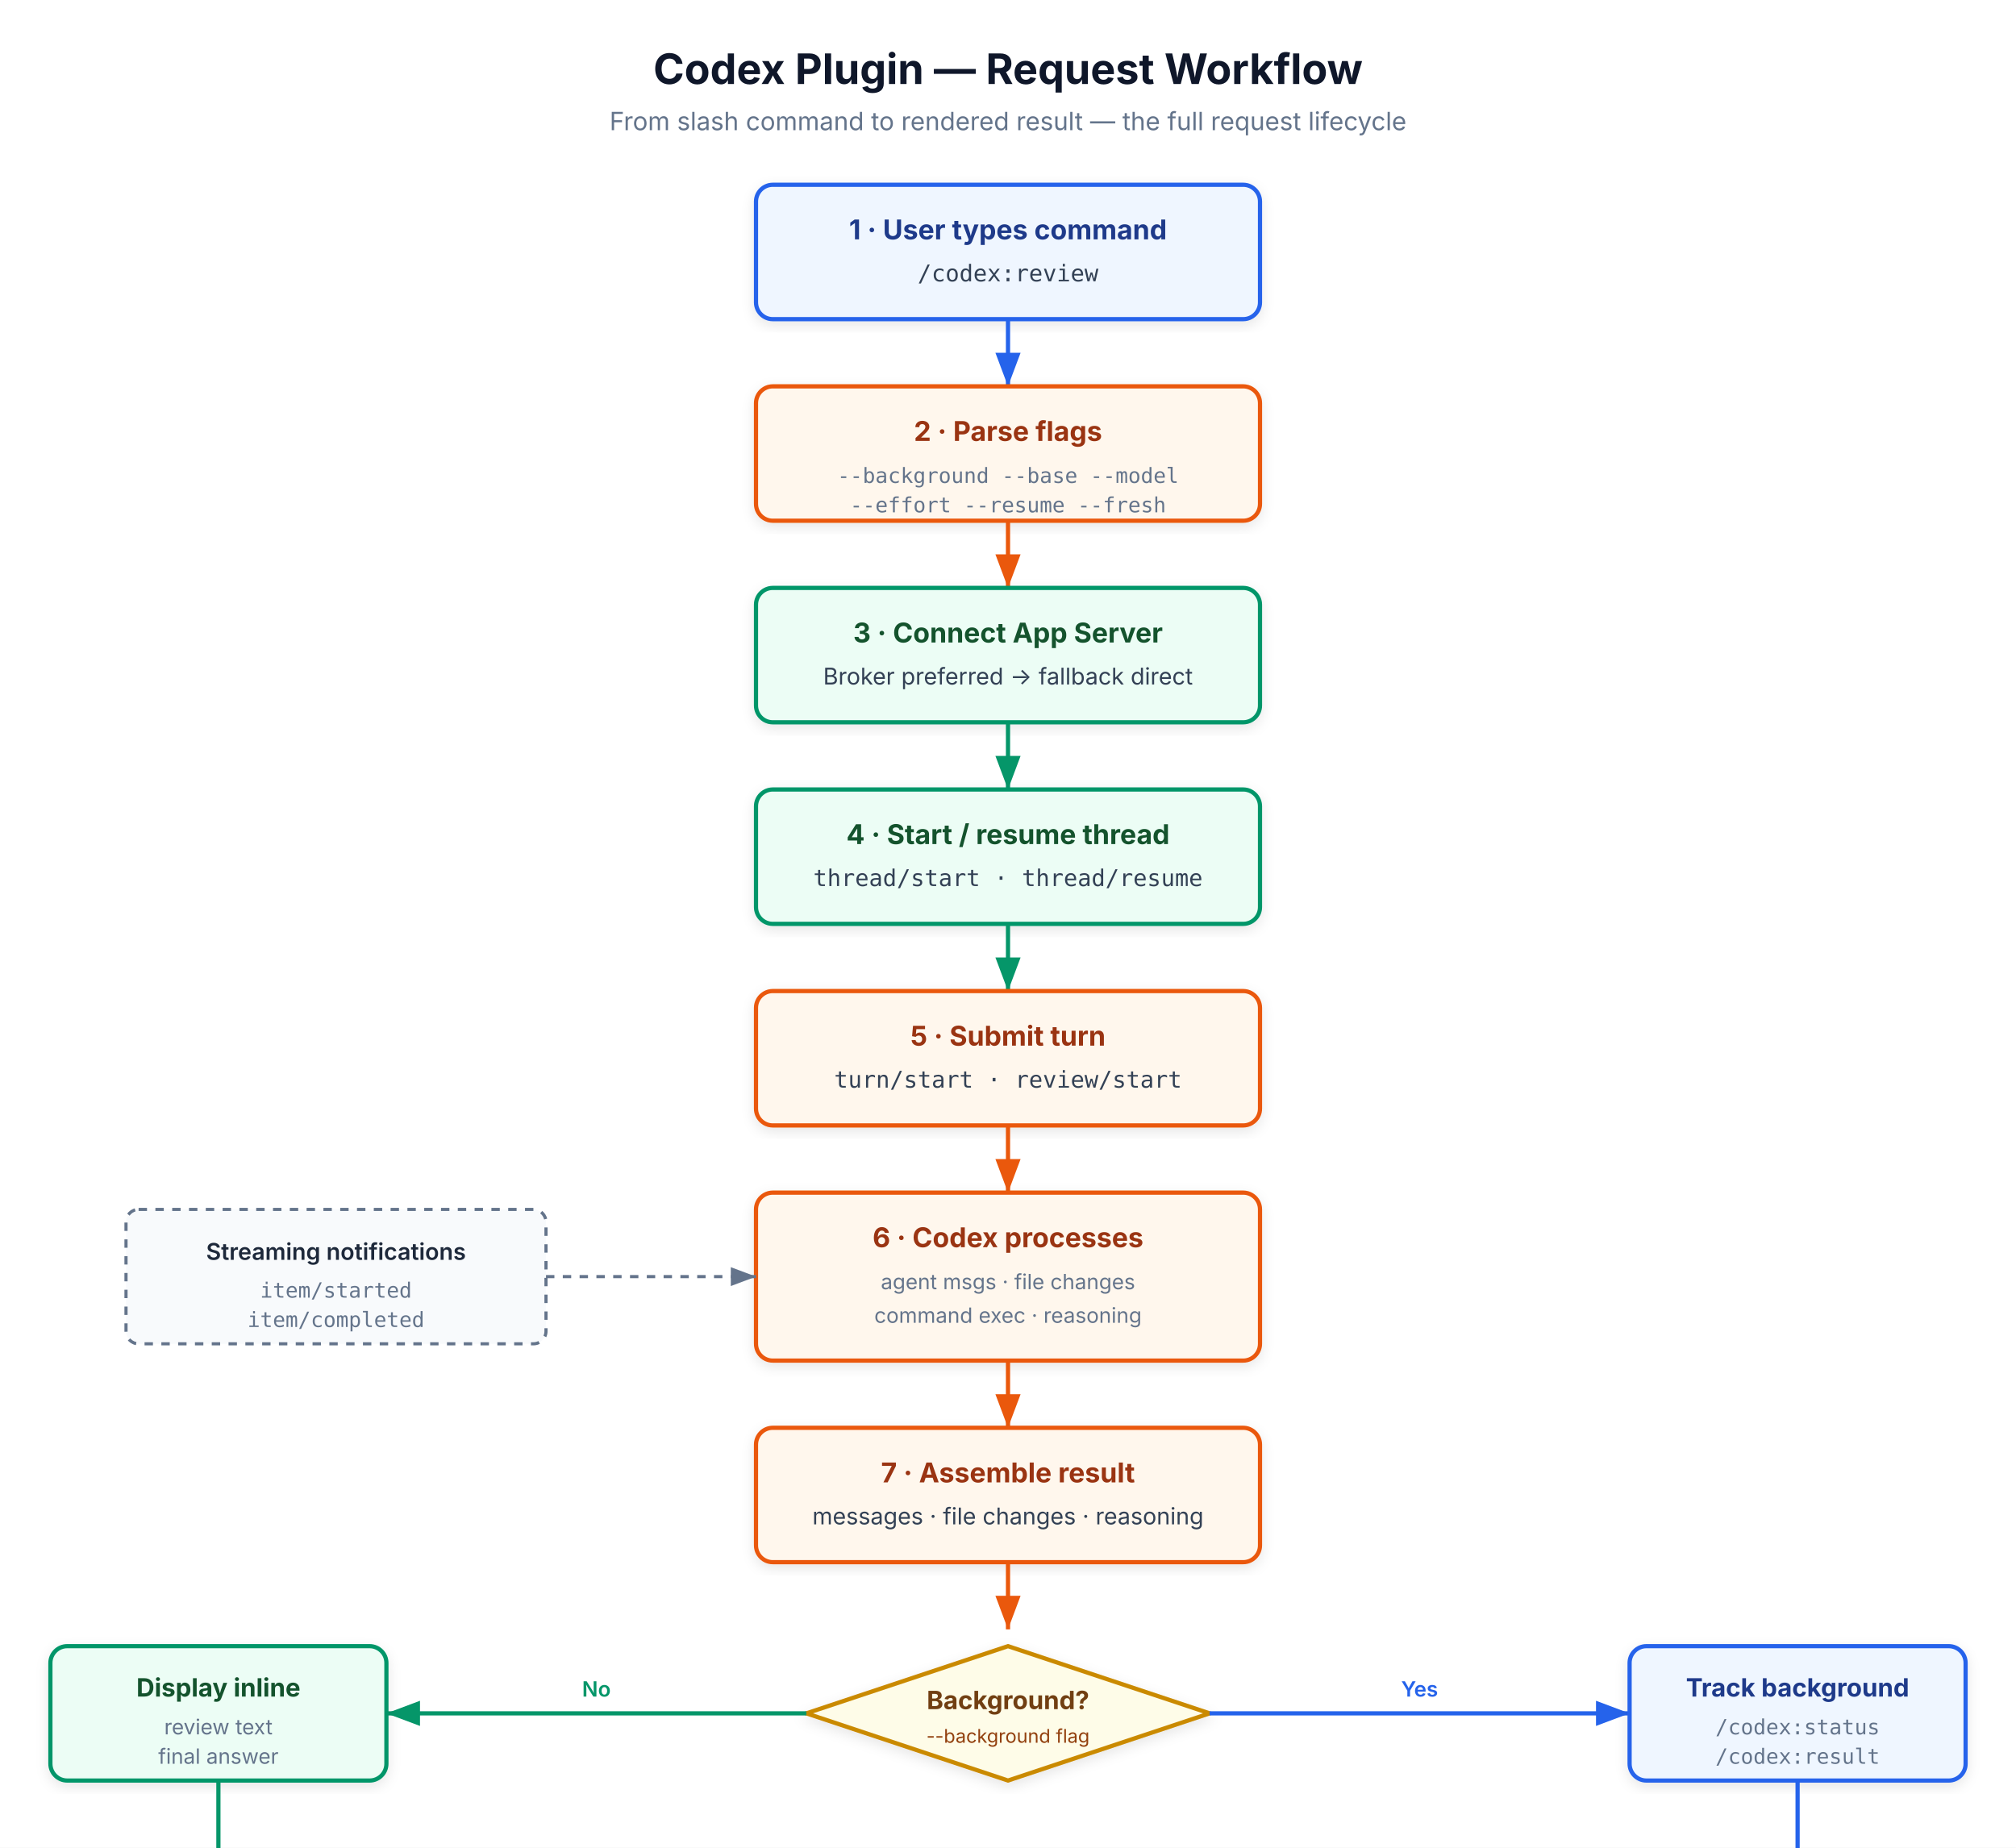
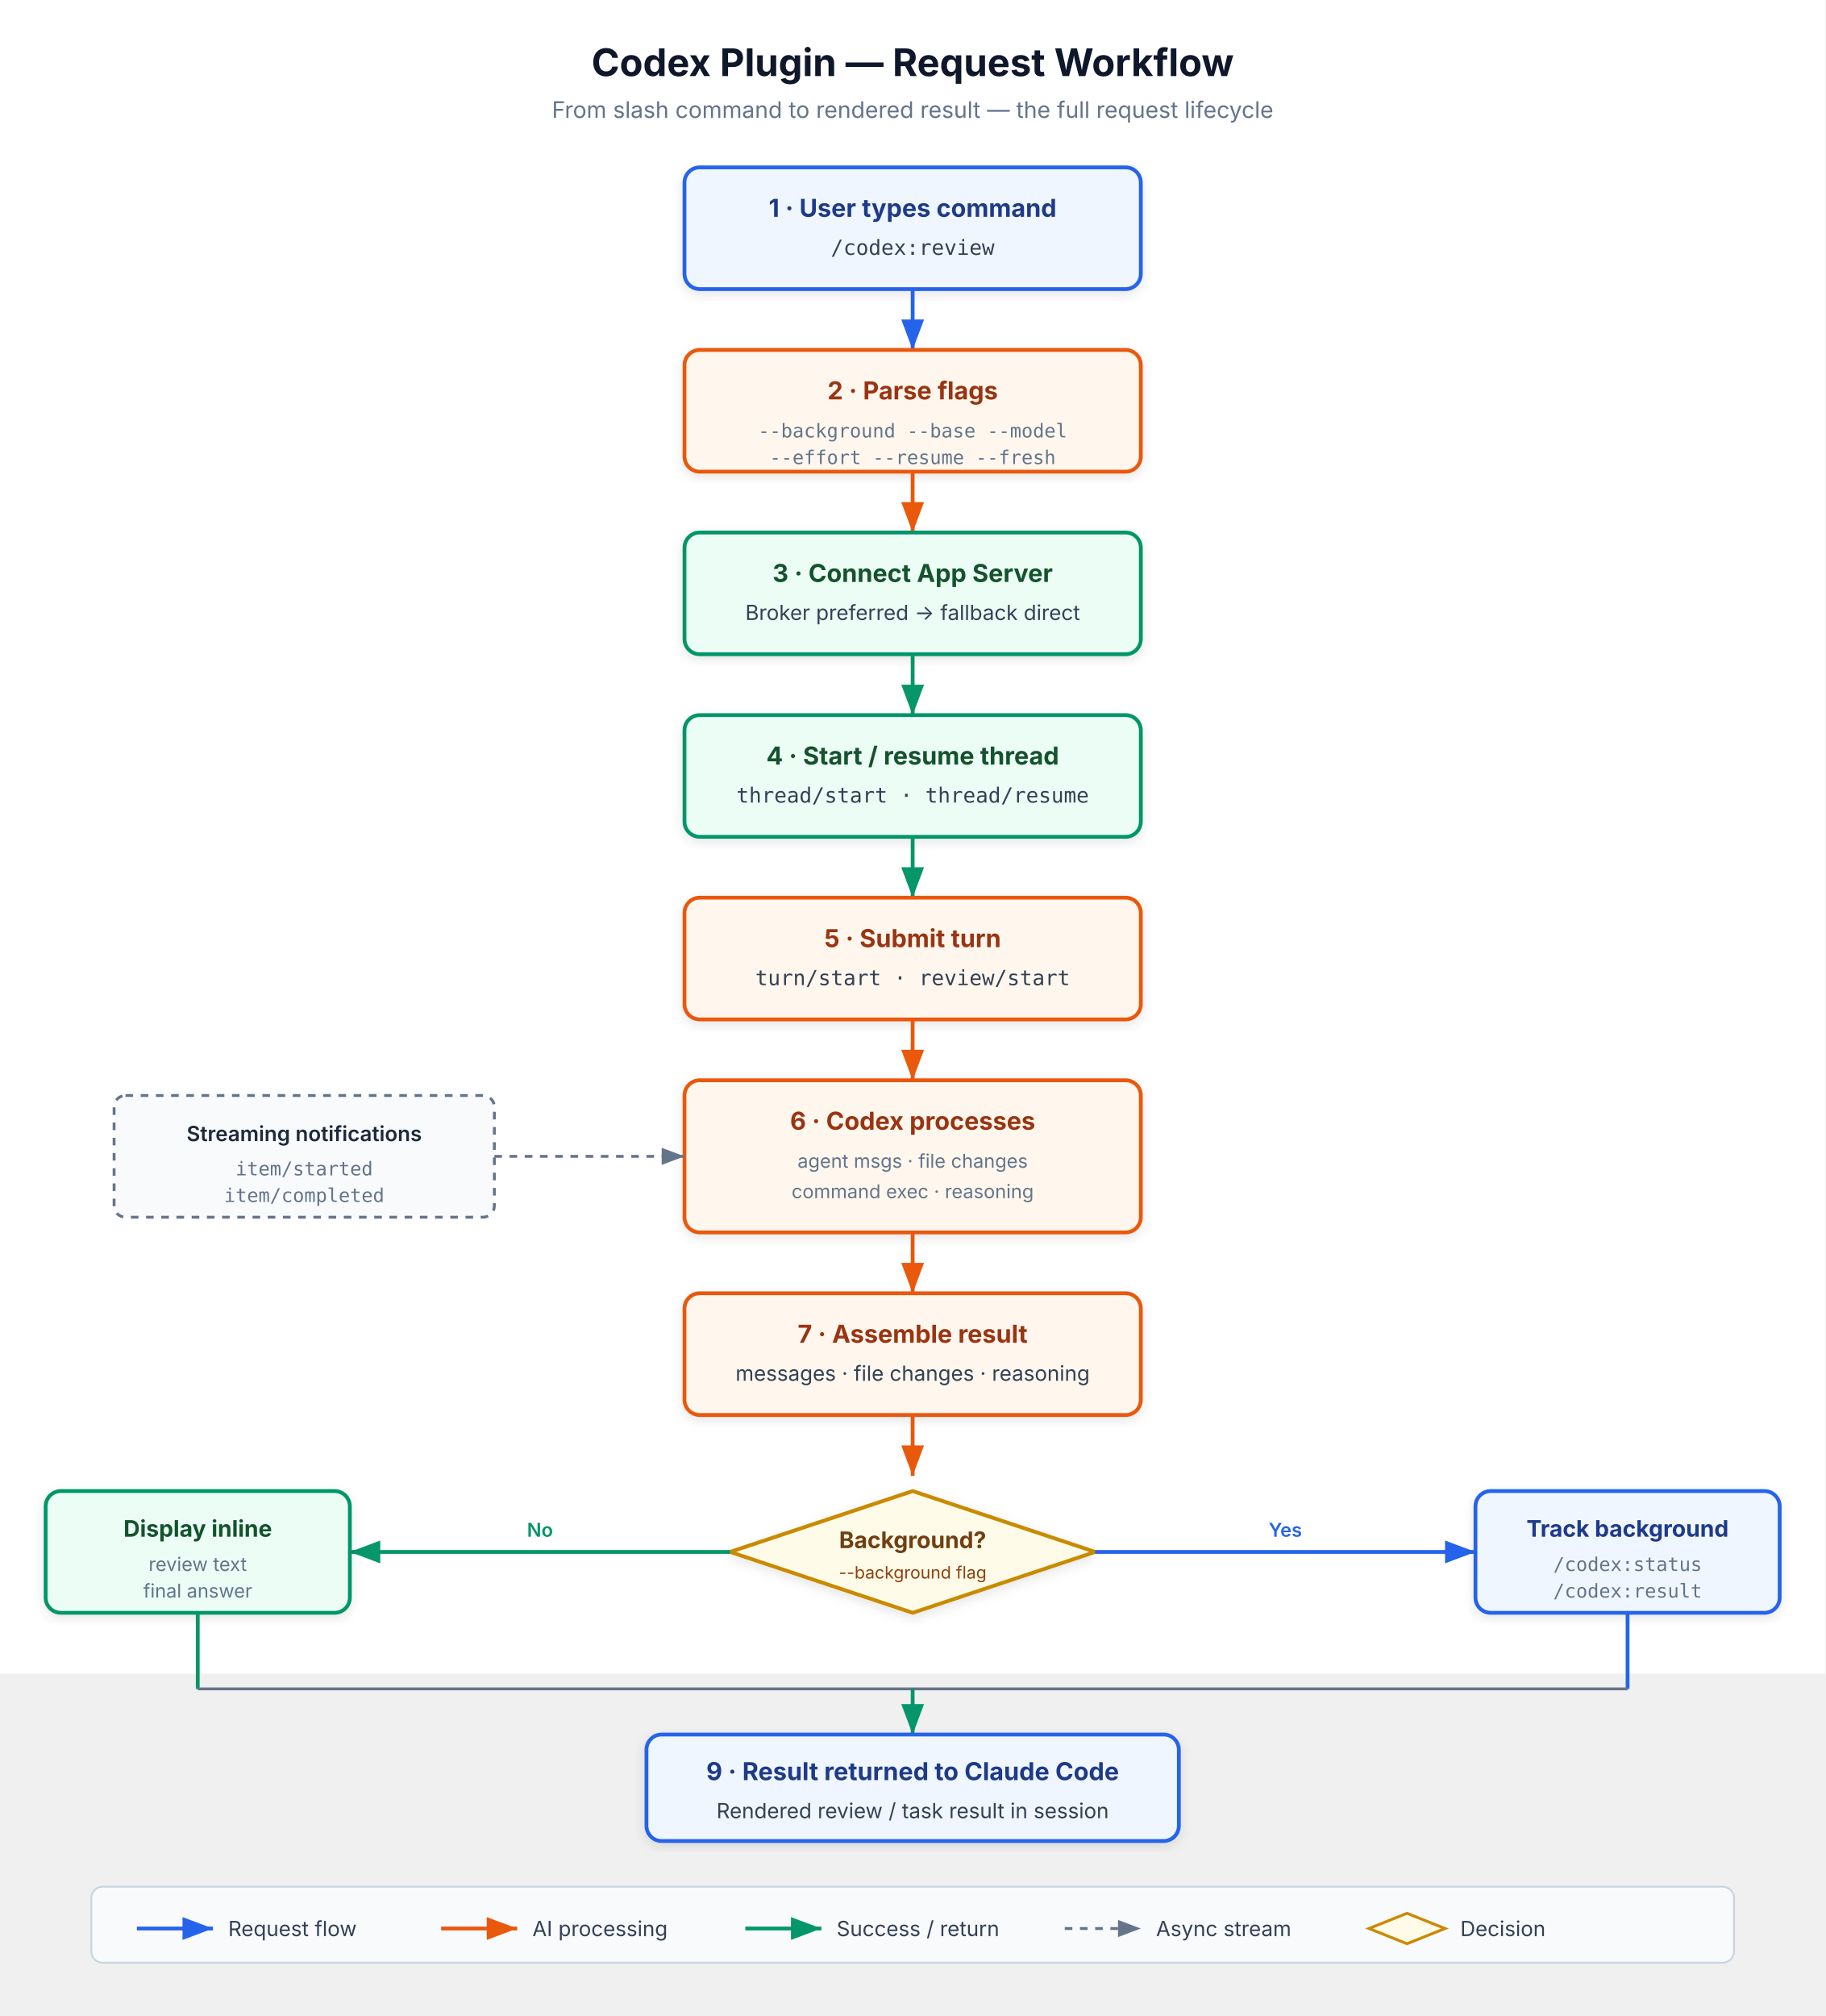
- <svg xmlns="http://www.w3.org/2000/svg" viewBox="0 0 960 880" font-family="Inter, system-ui, -apple-system, sans-serif">
+ <svg xmlns="http://www.w3.org/2000/svg" viewBox="0 0 960 1060" font-family="Inter, system-ui, -apple-system, sans-serif">
  <defs>
    <filter id="shadow" x="-10%" y="-10%" width="120%" height="120%">
      <feDropShadow dx="0" dy="2" stdDeviation="3" flood-opacity="0.10" />
    </filter>
    <marker id="arrow-blue" markerWidth="8" markerHeight="6" refX="8" refY="3" orient="auto">
      <path d="M0,0 L0,6 L8,3 z" fill="#2563eb" />
    </marker>
    <marker id="arrow-green" markerWidth="8" markerHeight="6" refX="8" refY="3" orient="auto">
      <path d="M0,0 L0,6 L8,3 z" fill="#059669" />
    </marker>
    <marker id="arrow-orange" markerWidth="8" markerHeight="6" refX="8" refY="3" orient="auto">
      <path d="M0,0 L0,6 L8,3 z" fill="#ea580c" />
    </marker>
    <marker id="arrow-red" markerWidth="8" markerHeight="6" refX="8" refY="3" orient="auto">
      <path d="M0,0 L0,6 L8,3 z" fill="#dc2626" />
    </marker>
    <marker id="arrow-gray" markerWidth="8" markerHeight="6" refX="8" refY="3" orient="auto">
      <path d="M0,0 L0,6 L8,3 z" fill="#64748b" />
    </marker>
    <marker id="arrow-purple" markerWidth="8" markerHeight="6" refX="8" refY="3" orient="auto">
      <path d="M0,0 L0,6 L8,3 z" fill="#7c3aed" />
    </marker>
  </defs>
  <rect width="960" height="880" fill="#ffffff" />
  <text x="480" y="40" text-anchor="middle" font-size="20" font-weight="700" fill="#0f172a">Codex Plugin — Request Workflow</text>
  <text x="480" y="62" text-anchor="middle" font-size="12" fill="#64748b">From slash command to rendered result — the full request lifecycle</text>
  <rect x="360" y="88" width="240" height="64" rx="8" fill="#eff6ff" stroke="#2563eb" stroke-width="2" filter="url(#shadow)" />
  <text x="480" y="114" text-anchor="middle" font-size="13" font-weight="700" fill="#1e3a8a">1 · User types command</text>
  <text x="480" y="134" text-anchor="middle" font-size="11" fill="#334155" font-family="JetBrains Mono, Fira Code, monospace">/codex:review</text>
  <line x1="480" y1="152" x2="480" y2="184" stroke="#2563eb" stroke-width="2" marker-end="url(#arrow-blue)" />
  <rect x="360" y="184" width="240" height="64" rx="8" fill="#fff7ed" stroke="#ea580c" stroke-width="2" filter="url(#shadow)" />
  <text x="480" y="210" text-anchor="middle" font-size="13" font-weight="700" fill="#9a3412">2 · Parse flags</text>
  <text x="480" y="230" text-anchor="middle" font-size="10" fill="#64748b" font-family="JetBrains Mono, Fira Code, monospace">--background --base --model</text>
  <text x="480" y="244" text-anchor="middle" font-size="10" fill="#64748b" font-family="JetBrains Mono, Fira Code, monospace">--effort --resume --fresh</text>
  <line x1="480" y1="248" x2="480" y2="280" stroke="#ea580c" stroke-width="2" marker-end="url(#arrow-orange)" />
  <rect x="360" y="280" width="240" height="64" rx="8" fill="#ecfdf5" stroke="#059669" stroke-width="2" filter="url(#shadow)" />
  <text x="480" y="306" text-anchor="middle" font-size="13" font-weight="700" fill="#14532d">3 · Connect App Server</text>
  <text x="480" y="326" text-anchor="middle" font-size="11" fill="#334155">Broker preferred → fallback direct</text>
  <line x1="480" y1="344" x2="480" y2="376" stroke="#059669" stroke-width="2" marker-end="url(#arrow-green)" />
  <rect x="360" y="376" width="240" height="64" rx="8" fill="#ecfdf5" stroke="#059669" stroke-width="2" filter="url(#shadow)" />
  <text x="480" y="402" text-anchor="middle" font-size="13" font-weight="700" fill="#14532d">4 · Start / resume thread</text>
  <text x="480" y="422" text-anchor="middle" font-size="11" fill="#334155" font-family="JetBrains Mono, Fira Code, monospace">thread/start · thread/resume</text>
  <line x1="480" y1="440" x2="480" y2="472" stroke="#059669" stroke-width="2" marker-end="url(#arrow-green)" />
  <rect x="360" y="472" width="240" height="64" rx="8" fill="#fff7ed" stroke="#ea580c" stroke-width="2" filter="url(#shadow)" />
  <text x="480" y="498" text-anchor="middle" font-size="13" font-weight="700" fill="#9a3412">5 · Submit turn</text>
  <text x="480" y="518" text-anchor="middle" font-size="11" fill="#334155" font-family="JetBrains Mono, Fira Code, monospace">turn/start · review/start</text>
  <line x1="480" y1="536" x2="480" y2="568" stroke="#ea580c" stroke-width="2" marker-end="url(#arrow-orange)" />
  <rect x="360" y="568" width="240" height="80" rx="8" fill="#fff7ed" stroke="#ea580c" stroke-width="2" filter="url(#shadow)" />
  <text x="480" y="594" text-anchor="middle" font-size="13" font-weight="700" fill="#9a3412">6 · Codex processes</text>
  <text x="480" y="614" text-anchor="middle" font-size="10" fill="#64748b">agent msgs · file changes</text>
  <text x="480" y="630" text-anchor="middle" font-size="10" fill="#64748b">command exec · reasoning</text>
  <rect x="60" y="576" width="200" height="64" rx="6" fill="#f8fafc" stroke="#64748b" stroke-width="1.5" stroke-dasharray="4 4" />
  <text x="160" y="600" text-anchor="middle" font-size="11" font-weight="600" fill="#1e293b">Streaming notifications</text>
  <text x="160" y="618" text-anchor="middle" font-size="10" fill="#64748b" font-family="JetBrains Mono, Fira Code, monospace">item/started</text>
  <text x="160" y="632" text-anchor="middle" font-size="10" fill="#64748b" font-family="JetBrains Mono, Fira Code, monospace">item/completed</text>
  <line x1="260" y1="608" x2="360" y2="608" stroke="#64748b" stroke-width="1.5" stroke-dasharray="4 4" marker-end="url(#arrow-gray)" />
  <line x1="480" y1="648" x2="480" y2="680" stroke="#ea580c" stroke-width="2" marker-end="url(#arrow-orange)" />
  <rect x="360" y="680" width="240" height="64" rx="8" fill="#fff7ed" stroke="#ea580c" stroke-width="2" filter="url(#shadow)" />
  <text x="480" y="706" text-anchor="middle" font-size="13" font-weight="700" fill="#9a3412">7 · Assemble result</text>
  <text x="480" y="726" text-anchor="middle" font-size="11" fill="#334155">messages · file changes · reasoning</text>
  <line x1="480" y1="744" x2="480" y2="776" stroke="#ea580c" stroke-width="2" marker-end="url(#arrow-orange)" />
  <polygon points="480,784 576,816 480,848 384,816" fill="#fefce8" stroke="#ca8a04" stroke-width="2" filter="url(#shadow)" />
  <text x="480" y="814" text-anchor="middle" font-size="12" font-weight="700" fill="#713f12">Background?</text>
  <text x="480" y="830" text-anchor="middle" font-size="9" fill="#92400e">--background flag</text>
  <line x1="576" y1="816" x2="776" y2="816" stroke="#2563eb" stroke-width="2" marker-end="url(#arrow-blue)" />
  <text x="676" y="808" text-anchor="middle" font-size="10" font-weight="600" fill="#2563eb">Yes</text>
  <rect x="776" y="784" width="160" height="64" rx="8" fill="#eff6ff" stroke="#2563eb" stroke-width="2" filter="url(#shadow)" />
  <text x="856" y="808" text-anchor="middle" font-size="12" font-weight="700" fill="#1e3a8a">Track background</text>
  <text x="856" y="826" text-anchor="middle" font-size="10" fill="#64748b" font-family="JetBrains Mono, Fira Code, monospace">/codex:status</text>
  <text x="856" y="840" text-anchor="middle" font-size="10" fill="#64748b" font-family="JetBrains Mono, Fira Code, monospace">/codex:result</text>
  <line x1="384" y1="816" x2="184" y2="816" stroke="#059669" stroke-width="2" marker-end="url(#arrow-green)" />
  <text x="284" y="808" text-anchor="middle" font-size="10" font-weight="600" fill="#059669">No</text>
  <rect x="24" y="784" width="160" height="64" rx="8" fill="#ecfdf5" stroke="#059669" stroke-width="2" filter="url(#shadow)" />
  <text x="104" y="808" text-anchor="middle" font-size="12" font-weight="700" fill="#14532d">Display inline</text>
  <text x="104" y="826" text-anchor="middle" font-size="10" fill="#64748b">review text</text>
  <text x="104" y="840" text-anchor="middle" font-size="10" fill="#64748b">final answer</text>
  <line x1="104" y1="848" x2="104" y2="888" stroke="#059669" stroke-width="2" />
  <line x1="856" y1="848" x2="856" y2="888" stroke="#2563eb" stroke-width="2" />
  <line x1="104" y1="888" x2="856" y2="888" stroke="#64748b" stroke-width="1.5" />
  <line x1="480" y1="888" x2="480" y2="912" stroke="#059669" stroke-width="2" marker-end="url(#arrow-green)" />
  <rect x="340" y="912" width="280" height="56" rx="8" fill="#eff6ff" stroke="#2563eb" stroke-width="2" filter="url(#shadow)" />
  <text x="480" y="936" text-anchor="middle" font-size="13" font-weight="700" fill="#1e3a8a">9 · Result returned to Claude Code</text>
  <text x="480" y="956" text-anchor="middle" font-size="11" fill="#334155">Rendered review / task result in session</text>
  <rect x="48" y="992" width="864" height="40" rx="6" fill="#f8fafc" stroke="#cbd5e1" stroke-width="1" />
  <line x1="72" y1="1014" x2="112" y2="1014" stroke="#2563eb" stroke-width="2" marker-end="url(#arrow-blue)" />
  <text x="120" y="1018" font-size="11" fill="#334155">Request flow</text>
  <line x1="232" y1="1014" x2="272" y2="1014" stroke="#ea580c" stroke-width="2" marker-end="url(#arrow-orange)" />
  <text x="280" y="1018" font-size="11" fill="#334155">AI processing</text>
  <line x1="392" y1="1014" x2="432" y2="1014" stroke="#059669" stroke-width="2" marker-end="url(#arrow-green)" />
  <text x="440" y="1018" font-size="11" fill="#334155">Success / return</text>
  <line x1="560" y1="1014" x2="600" y2="1014" stroke="#64748b" stroke-width="1.5" stroke-dasharray="4 4" marker-end="url(#arrow-gray)" />
  <text x="608" y="1018" font-size="11" fill="#334155">Async stream</text>
  <polygon points="740,1006 760,1014 740,1022 720,1014" fill="#fefce8" stroke="#ca8a04" stroke-width="1.5" />
  <text x="768" y="1018" font-size="11" fill="#334155">Decision</text>
</svg>
